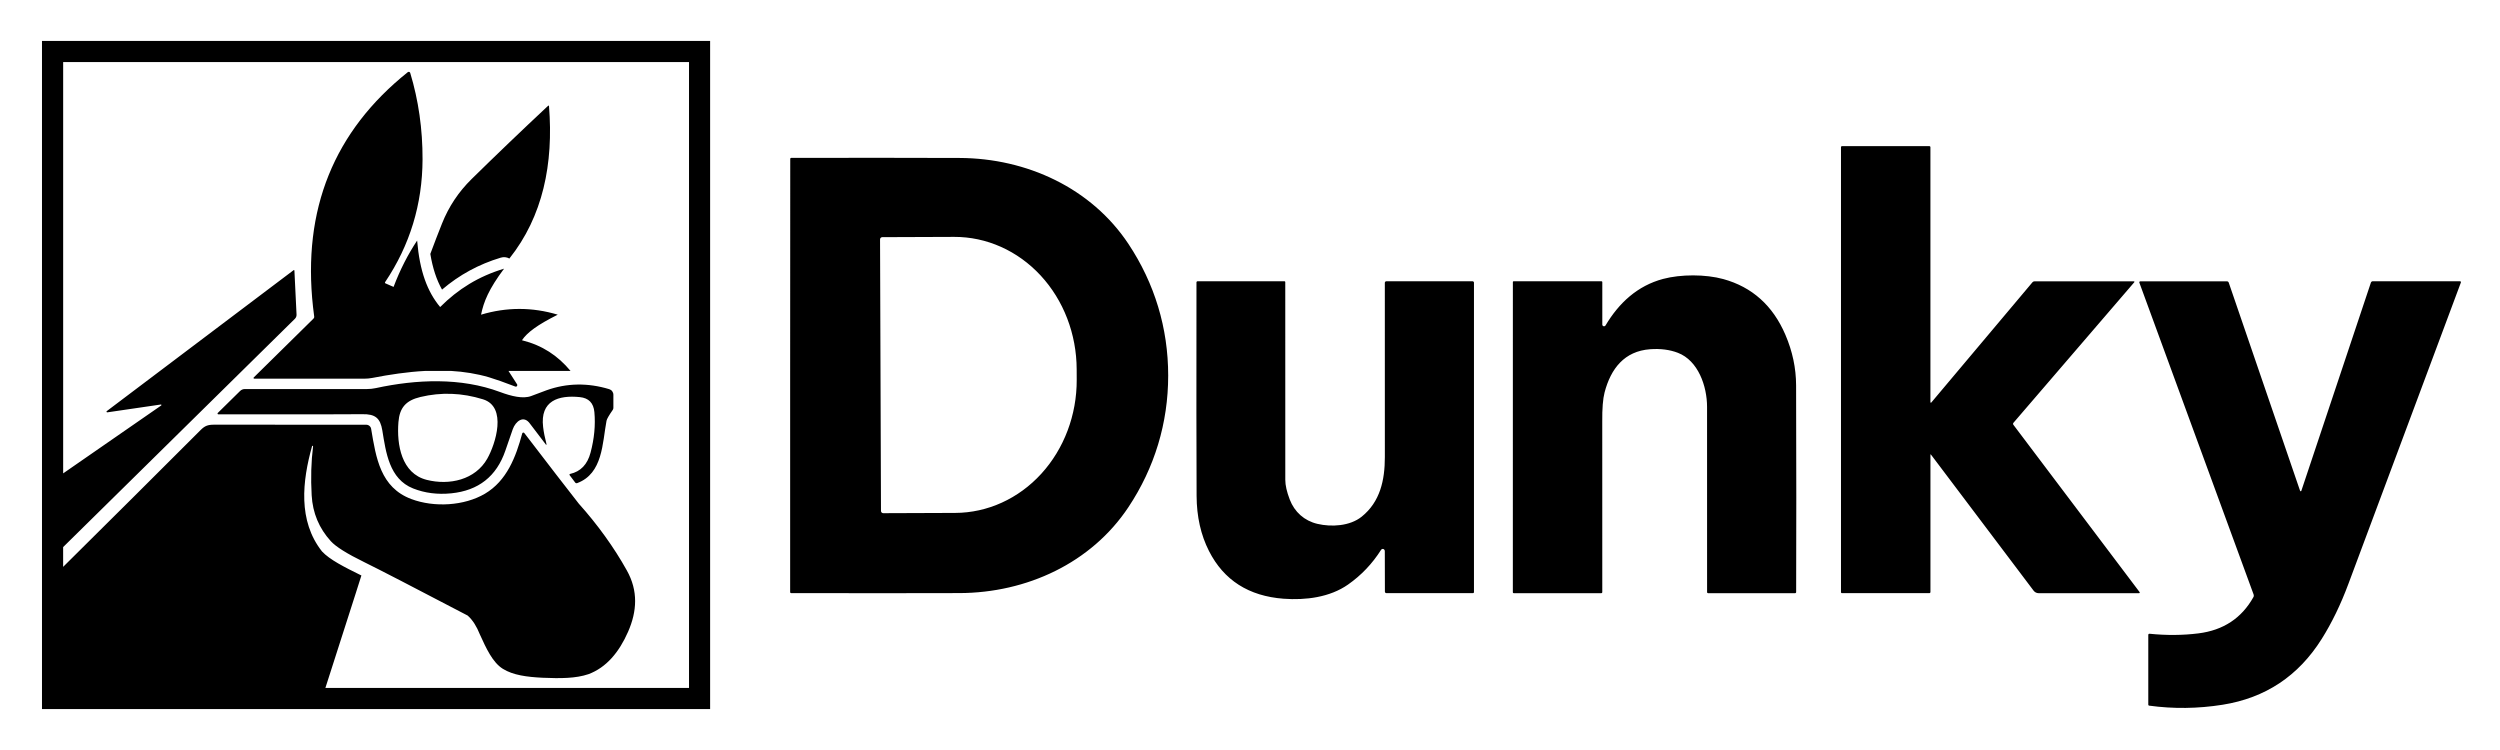
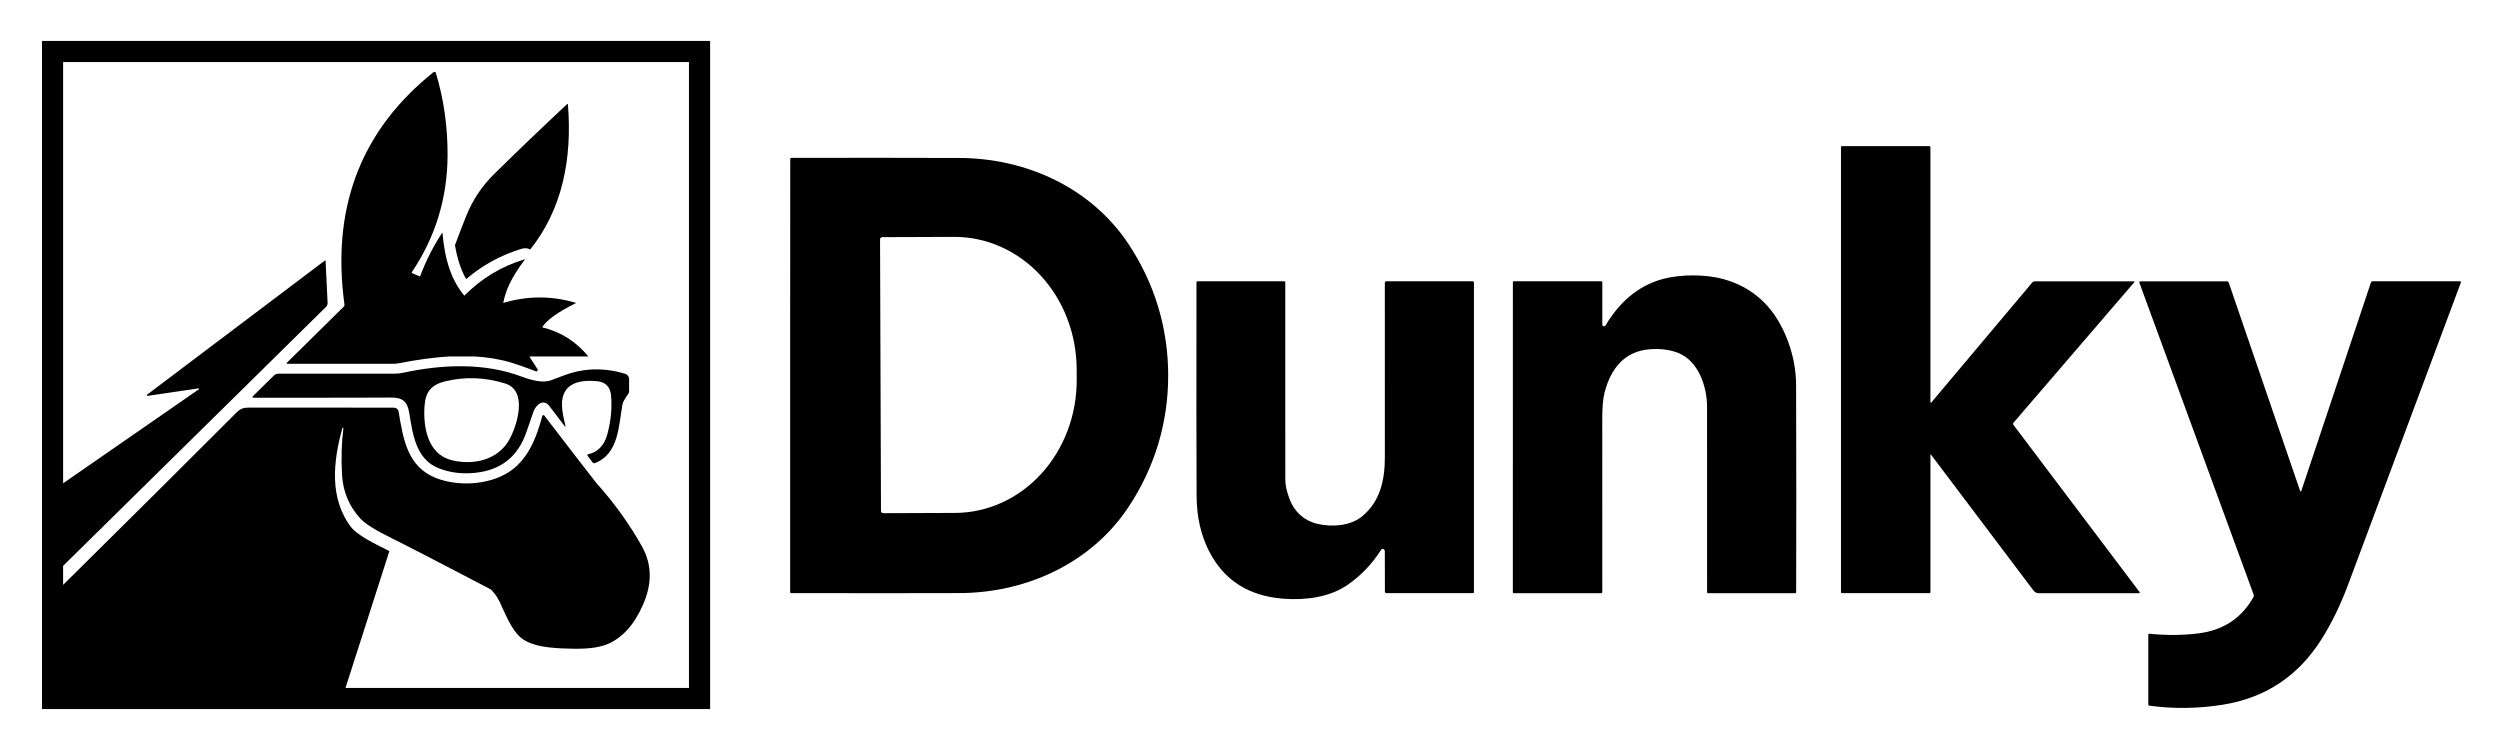
<svg xmlns="http://www.w3.org/2000/svg" viewBox="0 0 1020 306" width="1020" height="306">
-   <path d="m17.13 16.7h272.6v272.6h-272.6zm110.58 165.41c.01-.05 0-.1-.03-.14c-.03-.04-.06-.07-.11-.08c-.05-.01-.09-.01-.14.01c-.04.02-.08.05-.1.1c-3.97 14.22-5.85 30.49 4.06 43c3.13 3.34 8.87 6.26 16.06 9.8l-2.13 6.7v.01l-12.56 39.16h148.36v-255.35h-255.35v167.82l27.62-19.13h0l12.39-8.58c.04-.03.07-.06.08-.11c.01-.04.01-.09-.01-.14c-.02-.04-.05-.08-.09-.11c-.04-.03-.09-.04-.14-.03l-21.83 3.2c-.06.01-.13-.01-.19-.04c-.06-.03-.1-.08-.13-.14c-.03-.06-.03-.12-.01-.18c.02-.06.05-.11.11-.15l76.22-57.5c.03-.02.07-.04.1-.04c.04 0 .08 0 .11.02c.03.02.06.04.08.07c.02.03.03.07.04.11l.87 17.95c.02.32-.04.64-.15.94c-.12.3-.3.57-.53.8l-66.93 65.93l-27.62 27.2v8.07c19.48-19.29 38.16-37.89 56.06-55.79h0c1.74-1.75 2.95-2.22 5.57-2.22c22.75.03 43.43.04 62.03.02c.48 0 .95.17 1.32.48c.37.31.62.74.69 1.22c1.99 11.89 3.79 23.9 16.41 28.63c9.38 3.51 21.61 2.77 30.01-2.18c8.91-5.25 12.65-15.02 15.22-24.61c.03-.09.07-.16.14-.22c.07-.06.15-.1.23-.12c.09-.02.18-.01.26.02c.08.03.15.08.21.16c10.1 13.19 17.52 22.81 22.26 28.85c7.57 8.43 14.35 17.81 19.57 27.2c4.69 8.34 4.17 16.69.52 25.03c-3.65 8.34-8.87 14.6-16.17 17.31c-5.22 1.77-11.47 1.77-18.77 1.46c-6.26-.31-11.99-1.04-16.17-3.65c-4.17-2.61-6.78-8.34-9.39-14.08c-1.25-3.13-2.82-5.74-4.95-7.64c-22.24-11.64-36.3-18.9-42.17-21.78c-7.05-3.45-11.61-6.3-13.66-8.56c-4.8-5.27-7.41-11.51-7.82-18.72c-.4-7.04-.21-13.69.57-19.97zm348.91-28.87c0 19.36-5.55 37.61-16.21 53.66c-15.17 22.86-41.56 34.98-68.92 35.08c-18.27.06-41.19.06-68.74.01c-.1 0-.19-.04-.26-.11c-.07-.07-.11-.16-.11-.26c-.01-15.29-.01-44.77 0-88.42c.01-43.65.03-73.13.04-88.42c0-.1.04-.19.11-.26c.07-.07.16-.11.26-.11c27.55-.04 50.47-.03 68.74.04c27.36.11 53.74 12.25 68.9 35.11c10.65 16.06 16.2 34.31 16.19 53.68zm394.18-38.1l-49.32 57.37c-.09.11-.15.24-.15.39c-.01.14.04.29.12.4l51.51 68.28c.03.04.06.09.06.14c.01.05 0 .1-.03.15c-.02.05-.06.09-.1.11c-.05.03-.1.04-.15.04h-40.97c-.4 0-.8-.09-1.15-.27c-.36-.18-.67-.44-.91-.76l-41.91-55.56c-.01-.02-.03-.03-.05-.03c-.02-.01-.04-.01-.06 0c-.02.01-.04.02-.05.04c-.01.02-.02.04-.02.06v56.05c0 .12-.05.24-.14.33c-.09.09-.2.13-.33.13h-35.63c-.11 0-.21-.04-.28-.12c-.08-.07-.12-.18-.12-.28v-181.57c0-.11.04-.21.12-.29c.08-.08.18-.12.29-.12h35.7c.1 0 .2.04.27.11c.07.07.11.17.11.28v104.08c0 .04.02.08.04.12c.03.03.06.06.1.07c.04.01.08.02.12.01c.04-.01.08-.04.1-.07l41.27-49.06c.11-.13.24-.23.4-.3c.15-.07.32-.1.48-.1h40.48c.04 0 .09.01.13.03c.04.02.07.06.09.1c.02.04.03.09.02.13c-.01.04-.03.08-.05.12zm67.63 85.1c.02.06.05.11.1.14c.05.04.1.05.16.05c.06 0 .12-.02.16-.05c.05-.04.08-.09.1-.14l28.37-84.93c.06-.16.16-.31.3-.41c.14-.1.31-.15.48-.15h35.59c.06 0 .12.01.17.04c.06.03.1.07.14.12c.03.05.05.11.06.17c.01.06 0 .12-.02.18c-19.94 53.35-35.23 94.33-45.88 122.93c-3.13 8.41-6.77 15.92-10.92 22.52c-9.5 15.12-22.98 24.06-40.44 26.83c-10.08 1.6-20.07 1.72-29.97.36c-.09-.01-.18-.06-.24-.13c-.06-.07-.09-.16-.09-.25v-28.51c0-.06.01-.13.04-.18c.03-.06.06-.11.11-.15c.05-.04.1-.07.16-.09c.06-.02.12-.03.19-.02c6.91.7 13.56.65 19.94-.15c10.17-1.27 17.66-6.21 22.46-14.81c.09-.16.14-.33.15-.51c.01-.18-.01-.36-.07-.53l-46.62-127.25c-.02-.06-.03-.13-.02-.19c.01-.07.03-.13.07-.18c.04-.05.09-.1.14-.13c.06-.03.12-.05.19-.05h35.32c.17 0 .33.05.47.15c.14.1.24.24.3.4zm-321.18-85.17c0-.04.01-.08.02-.12c.02-.04.04-.07.07-.1c.03-.03.07-.05.1-.07c.04-.02.08-.02.12-.02h35.87c.08 0 .16.03.22.09c.06.06.09.14.09.23v17.34c0 .15.05.3.14.43c.09.12.22.21.37.25c.15.04.31.03.45-.02c.14-.06.27-.16.35-.29c5.48-9.21 13.03-16.19 23.48-18.99c7.25-1.93 17.29-1.94 24.58.06c11.77 3.25 20.22 10.82 25.33 22.73c2.89 6.73 4.35 13.61 4.37 20.66c.1 33.06.11 61.17.02 84.34c0 .11-.05.22-.13.3c-.08.08-.19.13-.3.13h-35.52c-.1 0-.2-.04-.28-.11c-.07-.07-.11-.17-.11-.28c.01-33.65 0-58.86-.01-75.61c0-8.5-3.63-18.89-11.89-22.07c-3.35-1.29-7.14-1.77-11.37-1.46c-10.44.78-16 7.86-18.56 17.65c-.67 2.57-.99 6.53-.94 11.87c.03 3.39.03 26.6.01 69.63c0 .1-.04.2-.11.27c-.07.07-.17.11-.27.11h-35.76c-.09 0-.18-.04-.25-.1c-.07-.07-.1-.15-.1-.25zm-93.2-.32c.04 0 .09.01.13.03c.04.02.08.04.11.07c.03.03.05.07.07.11c.02.04.03.08.03.13c-.01 22.94-.01 49.83.01 80.68c0 2.21.61 4.89 1.82 8.05c1.94 5.06 5.93 8.66 11.3 9.92c5.68 1.34 13.23.93 18.04-2.93c7.55-6.06 9.46-14.94 9.46-24.3c-.01-31.23-.01-54.94-.01-71.13c0-.16.07-.32.18-.44c.12-.12.27-.18.44-.18h35.18c.15 0 .3.06.4.17c.11.11.17.25.17.4v126.24c0 .12-.05.23-.13.31c-.08.08-.19.13-.31.13h-35.27c-.16 0-.32-.06-.44-.18c-.12-.11-.19-.27-.19-.43c-.02-.65-.03-6.11-.04-16.38q0-.44-.15-.69c-.07-.12-.17-.21-.29-.28c-.12-.07-.25-.1-.39-.1c-.14 0-.27.03-.39.1c-.12.07-.22.16-.29.27c-3.59 5.67-8.09 10.4-13.5 14.19c-7.4 5.18-17.27 6.45-26.29 5.77c-14.24-1.08-24.38-7.56-30.43-19.45c-3.33-6.55-5.02-14.06-5.06-22.53c-.09-16.03-.1-45.06-.05-87.09c0-.12.05-.23.13-.32c.08-.09.19-.13.31-.13zm-164.99-17.09l.38 110.8c0 .12.02.24.07.35c.05.11.11.21.2.3c.09.09.19.15.3.2c.11.04.23.07.35.07l29.35-.11c13.2-.05 25.84-5.79 35.14-15.98c9.3-10.19 14.5-23.98 14.45-38.34l-.02-4.32c-.02-7.11-1.34-14.15-3.86-20.71c-2.52-6.56-6.21-12.52-10.85-17.53c-4.64-5.01-10.14-8.98-16.19-11.68c-6.05-2.7-12.53-4.08-19.07-4.06l-29.35.11c-.24 0-.47.1-.64.27c-.17.17-.26.4-.26.64zm-201.94 17.45c-.03.04-.05.09-.06.14c-.01.05 0 .1.01.15c.01.05.04.1.08.13c.03.04.08.07.13.09c1.12.49 2.22.97 3.3 1.44c2.68-7.11 5.95-13.41 9.61-18.91c1.04 12.52 4.17 20.86 9.39 27.12c7.3-7.3 15.65-12.52 26.08-15.65c-6.26 8.34-8.34 13.56-9.39 18.77q15.65-4.69 31.29 0c-8.34 4.17-12.52 7.3-14.6 10.43c8.34 2.09 14.6 6.26 19.82 12.52h-25.32c1.74 2.75 2.9 4.57 3.5 5.45c.07.11.11.24.1.37c-.01.13-.05.26-.13.36c-.08.1-.19.18-.32.21c-.13.03-.26.03-.38-.02c-4.54-1.74-8.1-3-10.69-3.77c-5.02-1.48-10.22-2.29-15.49-2.6h-10.56c-7.25.38-14.52 1.48-21.57 2.85c-1.06.21-2.14.31-3.21.31h-44.98c-.06 0-.12-.02-.16-.05c-.05-.03-.09-.08-.11-.13c-.02-.05-.03-.11-.02-.17c.01-.06.04-.11.08-.14l24.38-24.01c.11-.11.2-.25.25-.4c.05-.15.07-.31.04-.47c-.17-1.29-.33-2.6-.48-3.91q-6.57-59.62 38.67-95.78c.08-.06.18-.11.28-.13c.1-.02.2-.01.3.02c.1.03.19.09.26.16c.07.07.12.16.15.26c3.39 11.19 5.06 22.94 5.03 35.26c-.06 18.32-5.15 35.01-15.26 50.07zm65.58 66.24c-4.13-5.4-6.25-8.19-6.37-8.36c-2.65-3.86-5.97-1.1-7.12 2.12c-.22.6-1.23 3.51-3.02 8.74c-3.6 10.51-10.97 16.32-22.1 17.43c-5.6.56-10.78-.11-15.53-1.99c-9.77-3.87-11.11-14.78-12.57-23.66c-.82-5.03-2.86-6.75-8.2-6.64c-2.91.06-22.47.09-58.69.07c-.07 0-.13-.02-.19-.05c-.06-.04-.1-.09-.13-.15c-.03-.06-.03-.13-.02-.2c.01-.07.05-.13.09-.17l9.1-8.96c.52-.52 1.22-.8 1.95-.8h49.86c1.19 0 2.38-.13 3.55-.38c16.62-3.6 34.72-4.39 50.74 1.6c4.58 1.71 9.38 2.89 12.7 1.62q4.41-1.69 6.26-2.35q12.39-4.42 25.56-.44c.49.15.92.45 1.22.86c.3.41.47.91.47 1.42v5.36c0 .29-.09.58-.26.82c-1.56 2.25-2.41 3.73-2.54 4.44c-1.71 9.04-1.46 21.54-11.97 25.43c-.14.05-.3.06-.45.02c-.15-.04-.28-.13-.37-.26l-2.26-3c-.03-.04-.06-.1-.06-.15c-.01-.06 0-.11.02-.16c.02-.05.05-.1.09-.13c.04-.04.09-.06.14-.07c4.28-.95 7.06-3.84 8.34-8.67c1.53-5.74 2.05-11.25 1.57-16.54c-.34-3.73-2.32-5.77-5.95-6.13c-8.66-.88-16.25 1.43-14.97 12.19c.24 2.07.71 4.41 1.39 7.03c.02.04.02.08 0 .12c-.01.04-.04.07-.08.09c-.04.02-.08.02-.12.01c-.04-.01-.07-.04-.09-.07zm.96-138.22c.03-.02.06-.04.1-.04c.03-.01.07-.01.1.01c.04.01.07.03.09.06c.02.03.04.06.04.1c1.9 23.58-2.49 45.04-16.16 62.22q-1.7-.9-3.54-.35q-13.37 4.01-23.94 13.03q-3.36-5.94-4.78-14.56c1.63-4.39 3.22-8.51 4.76-12.37c2.75-6.92 6.78-12.96 12.08-18.17c9.94-9.76 20.35-19.74 31.25-29.93zm-24.84 143.98c3.35-5.91 8.22-21.1-1.75-24.19c-8.57-2.66-17.08-2.97-25.53-.95c-5.97 1.42-8.51 4.4-8.98 10.25c-.74 9.15 1.2 20.96 11.56 23.57c9.2 2.32 19.79.02 24.71-8.69z" />
+   <path d="m17.13 16.7h272.6v272.6h-272.6zm122.95 157.99c.01-.04 0-.09-.03-.13c-.02-.04-.06-.07-.11-.08c-.04-.01-.09-.01-.13.01c-.04.02-.08.05-.09.09c-3.78 13.53-5.57 29.01 3.86 40.92c2.98 3.18 8.44 5.95 15.28 9.33l-2.03 6.38v.01l-15.87 49.45h140.14v-255.35h-255.35v171.87l43.6-30.2h0l11.79-8.17c.04-.02.07-.06.08-.1c.01-.04.01-.09-.01-.13c-.02-.04-.05-.08-.09-.1c-.04-.02-.09-.03-.13-.03l-20.77 3.05c-.06.01-.12 0-.18-.04c-.05-.03-.1-.08-.12-.13c-.02-.06-.03-.12-.01-.17c.02-.06.05-.11.1-.14l72.52-54.71c.03-.02.06-.04.1-.04c.04 0 .07 0 .1.02c.03.02.06.04.08.07c.02.03.03.06.03.1l.82 17.08c.02.31-.03.61-.14.9c-.11.29-.28.54-.5.76l-63.68 62.73l-27.75 27.33c-.21.21-.39.44-.54.69v-.16l-15.31 15.08v7.76l11.19-11.07c20.75-20.53 40.57-40.25 59.47-59.16h0c1.66-1.67 2.81-2.11 5.3-2.11c21.65.03 41.32.04 59.02.02c.46 0 .9.16 1.25.45c.35.3.59.71.66 1.16c1.9 11.31 3.6 22.74 15.61 27.24c8.92 3.34 20.56 2.64 28.55-2.07c8.48-4.99 12.04-14.29 14.48-23.42c.02-.08.07-.16.13-.21c.06-.06.14-.1.22-.11c.08-.02.17-.01.25.02c.08.03.15.08.2.15c9.61 12.55 16.67 21.7 21.18 27.45c7.2 8.02 13.66 16.95 18.62 25.88c4.47 7.94 3.97 15.88.5 23.82c-3.47 7.94-8.44 13.89-15.38 16.47c-4.96 1.69-10.92 1.69-17.86 1.39c-5.95-.3-11.41-.99-15.38-3.47c-3.97-2.48-6.45-7.94-8.93-13.4c-1.19-2.98-2.68-5.46-4.71-7.27c-21.17-11.08-34.54-17.98-40.12-20.72c-6.71-3.28-11.04-6-13-8.15c-4.57-5.01-7.05-10.95-7.44-17.81c-.38-6.7-.2-13.03.55-19zm336.54-21.45c0 19.36-5.55 37.61-16.21 53.66c-15.17 22.86-41.56 34.98-68.92 35.08c-18.27.06-41.19.06-68.74.01c-.1 0-.19-.04-.26-.11c-.07-.07-.11-.16-.11-.26c-.01-15.29-.01-44.77 0-88.42c.01-43.65.03-73.13.04-88.42c0-.1.04-.19.11-.26c.07-.07.16-.11.26-.11c27.55-.04 50.47-.03 68.74.04c27.36.11 53.74 12.25 68.9 35.11c10.65 16.06 16.2 34.31 16.19 53.68zm394.18-38.1l-49.32 57.37c-.09.11-.15.24-.15.39c-.01.14.04.29.12.4l51.51 68.28c.03.04.06.09.06.14c.01.05 0 .1-.03.15c-.02.05-.06.09-.1.11c-.05.03-.1.04-.15.04h-40.97c-.4 0-.8-.09-1.15-.27c-.36-.18-.67-.44-.91-.76l-41.91-55.56c-.01-.02-.03-.03-.05-.03c-.02-.01-.04-.01-.06 0c-.02.01-.04.02-.05.04c-.01.02-.02.04-.02.06v56.05c0 .12-.05.24-.14.33c-.09.09-.2.13-.33.13h-35.63c-.11 0-.21-.04-.28-.12c-.08-.07-.12-.18-.12-.28v-181.57c0-.11.04-.21.12-.29c.08-.08.18-.12.29-.12h35.7c.1 0 .2.04.27.11c.07.07.11.17.11.28v104.08c0 .04.02.08.04.12c.03.03.06.06.1.07c.04.01.08.02.12.01c.04-.01.08-.04.1-.07l41.27-49.06c.11-.13.24-.23.4-.3c.15-.07.32-.1.48-.1h40.48c.04 0 .09.01.13.03c.04.02.07.06.09.1c.02.04.03.09.02.13c-.01.04-.03.08-.05.12zm67.63 85.1c.02.06.05.11.1.14c.05.04.1.05.16.05c.06 0 .12-.02.16-.05c.05-.04.08-.09.1-.14l28.37-84.93c.06-.16.16-.31.3-.41c.14-.1.31-.15.48-.15h35.59c.06 0 .12.01.17.04c.06.03.1.07.14.12c.03.05.05.11.06.17c.01.06 0 .12-.02.18c-19.94 53.35-35.23 94.33-45.88 122.93c-3.13 8.41-6.77 15.92-10.92 22.52c-9.5 15.12-22.98 24.06-40.44 26.83c-10.08 1.6-20.07 1.72-29.97.36c-.09-.01-.18-.06-.24-.13c-.06-.07-.09-.16-.09-.25v-28.51c0-.06.01-.13.04-.18c.03-.06.06-.11.11-.15c.05-.04.1-.07.16-.09c.06-.02.12-.03.19-.02c6.91.7 13.56.65 19.94-.15c10.17-1.27 17.66-6.21 22.46-14.81c.09-.16.14-.33.15-.51c.01-.18-.01-.36-.07-.53l-46.62-127.25c-.02-.06-.03-.13-.02-.19c.01-.07.03-.13.07-.18c.04-.05.09-.1.14-.13c.06-.03.12-.05.19-.05h35.32c.17 0 .33.05.47.15c.14.1.24.24.3.4zm-321.18-85.17c0-.04.01-.08.02-.12c.02-.04.04-.07.07-.1c.03-.03.07-.05.1-.07c.04-.02.08-.02.12-.02h35.87c.08 0 .16.03.22.09c.06.06.09.14.09.23v17.34c0 .15.05.3.14.43c.09.12.22.21.37.25c.15.04.31.03.45-.02c.14-.06.27-.16.35-.29c5.48-9.21 13.03-16.19 23.48-18.99c7.25-1.93 17.29-1.94 24.58.06c11.77 3.25 20.22 10.82 25.33 22.73c2.89 6.73 4.35 13.61 4.37 20.66c.1 33.06.11 61.17.02 84.34c0 .11-.05.22-.13.3c-.08.08-.19.13-.3.13h-35.52c-.1 0-.2-.04-.28-.11c-.07-.07-.11-.17-.11-.28c.01-33.65 0-58.86-.01-75.61c0-8.5-3.63-18.89-11.89-22.07c-3.35-1.29-7.14-1.77-11.37-1.46c-10.44.78-16 7.86-18.56 17.65c-.67 2.57-.99 6.53-.94 11.87c.03 3.39.03 26.6.01 69.63c0 .1-.04.2-.11.27c-.07.07-.17.11-.27.11h-35.76c-.09 0-.18-.04-.25-.1c-.07-.07-.1-.15-.1-.25zm-93.2-.32c.04 0 .09.01.13.03c.04.02.08.04.11.07c.03.03.05.07.07.11c.02.04.03.08.03.13c-.01 22.94-.01 49.83.01 80.68c0 2.21.61 4.89 1.82 8.05c1.94 5.06 5.93 8.66 11.3 9.92c5.68 1.34 13.23.93 18.04-2.93c7.55-6.06 9.46-14.94 9.46-24.3c-.01-31.23-.01-54.94-.01-71.13c0-.16.07-.32.18-.44c.12-.12.27-.18.44-.18h35.18c.15 0 .3.06.4.17c.11.11.17.25.17.4v126.24c0 .12-.05.23-.13.31c-.08.08-.19.13-.31.13h-35.27c-.16 0-.32-.06-.44-.18c-.12-.11-.19-.27-.19-.43c-.02-.65-.03-6.11-.04-16.38q0-.44-.15-.69c-.07-.12-.17-.21-.29-.28c-.12-.07-.25-.1-.39-.1c-.14 0-.27.03-.39.1c-.12.07-.22.16-.29.27c-3.59 5.67-8.09 10.4-13.5 14.19c-7.4 5.18-17.27 6.45-26.29 5.77c-14.24-1.08-24.38-7.56-30.43-19.45c-3.33-6.55-5.02-14.06-5.06-22.53c-.09-16.03-.1-45.06-.05-87.09c0-.12.05-.23.13-.32c.08-.09.19-.13.31-.13zm-164.99-17.09l.38 110.8c0 .12.02.24.07.35c.05.11.11.21.2.3c.09.09.19.15.3.2c.11.04.23.07.35.07l29.35-.11c13.2-.05 25.84-5.79 35.14-15.98c9.3-10.19 14.5-23.98 14.45-38.34l-.02-4.32c-.02-7.11-1.34-14.15-3.86-20.71c-2.52-6.56-6.21-12.52-10.85-17.53c-4.64-5.01-10.14-8.98-16.19-11.68c-6.05-2.7-12.53-4.08-19.07-4.06l-29.35.11c-.24 0-.47.1-.64.27c-.17.17-.26.4-.26.64zm-190.99 13.29c-.03.04-.04.09-.05.14c-.01.05 0 .1.01.15c.01.05.04.09.07.13c.03.04.07.07.12.09c1.06.46 2.11.92 3.14 1.37c2.55-6.77 5.66-12.76 9.15-18c.99 11.91 3.97 19.85 8.93 25.8c6.95-6.95 14.89-11.91 24.81-14.89c-5.95 7.94-7.94 12.9-8.93 17.86q14.89-4.47 29.77 0c-7.94 3.97-11.91 6.95-13.89 9.92c7.94 1.98 13.89 5.95 18.86 11.91h-24.09c1.65 2.62 2.76 4.34 3.33 5.18c.07.1.1.23.1.35c-.01.12-.05.24-.13.34c-.08.1-.18.17-.3.2c-.12.03-.25.03-.36-.02c-4.32-1.66-7.71-2.86-10.17-3.58c-4.78-1.41-9.72-2.18-14.74-2.47h-10.05c-6.9.36-13.82 1.41-20.52 2.71c-1.01.2-2.03.3-3.06.3h-42.8c-.06 0-.11-.02-.16-.05c-.05-.03-.08-.07-.1-.12c-.02-.05-.03-.11-.02-.16c.01-.05.04-.1.08-.14l23.19-22.85c.11-.1.19-.23.24-.38c.05-.14.06-.3.04-.45c-.17-1.23-.32-2.47-.46-3.72q-6.25-56.73 36.8-91.13c.08-.06.17-.1.26-.12c.1-.02.19-.01.29.02c.09.03.18.08.25.15c.07.07.12.16.15.25c3.22 10.65 4.82 21.83 4.78 33.55c-.06 17.43-4.9 33.31-14.52 47.65zm62.4 63.03c-3.93-5.14-5.95-7.79-6.06-7.96c-2.52-3.67-5.68-1.04-6.78 2.01c-.21.57-1.17 3.34-2.88 8.32c-3.43 10-10.44 15.53-21.03 16.58c-5.33.53-10.26-.1-14.78-1.9c-9.3-3.68-10.57-14.06-11.96-22.51c-.78-4.78-2.72-6.42-7.8-6.32c-2.77.06-21.38.08-55.84.07c-.06 0-.13-.02-.18-.05c-.05-.03-.1-.09-.12-.14c-.02-.06-.03-.12-.02-.19c.01-.06.04-.12.09-.16l8.65-8.52c.5-.49 1.16-.76 1.86-.76h47.44c1.14 0 2.27-.12 3.37-.36c15.81-3.42 33.04-4.18 48.28 1.52c4.36 1.63 8.92 2.75 12.09 1.54q4.2-1.61 5.95-2.23q11.79-4.21 24.32-.42c.46.14.87.43 1.16.82c.29.39.45.86.45 1.35v5.1c0 .28-.09.55-.25.78c-1.49 2.14-2.3 3.55-2.42 4.23c-1.63 8.6-1.39 20.49-11.39 24.19c-.14.05-.29.06-.43.01c-.14-.04-.26-.13-.35-.24l-2.15-2.86c-.03-.04-.05-.09-.06-.15c-.01-.05 0-.11.01-.16c.02-.05.05-.09.09-.13c.04-.03.09-.06.14-.07c4.07-.9 6.72-3.65 7.94-8.25c1.46-5.46 1.96-10.71 1.5-15.74c-.32-3.55-2.21-5.49-5.66-5.84c-8.24-.83-15.46 1.36-14.24 11.6c.23 1.96.67 4.19 1.32 6.69c.01.04.02.07 0 .11c-.01.04-.04.06-.07.08c-.03.02-.07.02-.11.01c-.04-.01-.07-.04-.09-.07zm.91-131.51c.03-.02.06-.04.1-.04c.03-.01.07-.01.1.01q.06.01.09.06c.02.03.04.06.04.1c1.81 22.44-2.37 42.85-15.38 59.2q-1.61-.86-3.37-.33q-12.72 3.82-22.78 12.4q-3.2-5.65-4.55-13.85c1.56-4.17 3.06-8.1 4.53-11.77c2.62-6.58 6.45-12.34 11.49-17.29c9.46-9.29 19.36-18.79 29.73-28.48zm-23.64 136.99c3.19-5.63 7.82-20.08-1.67-23.01c-8.15-2.53-16.25-2.83-24.29-.9c-5.68 1.35-8.1 4.19-8.54 9.76c-.7 8.7 1.14 19.95 11 22.43c8.75 2.2 18.83.02 23.51-8.27z" />
</svg>
